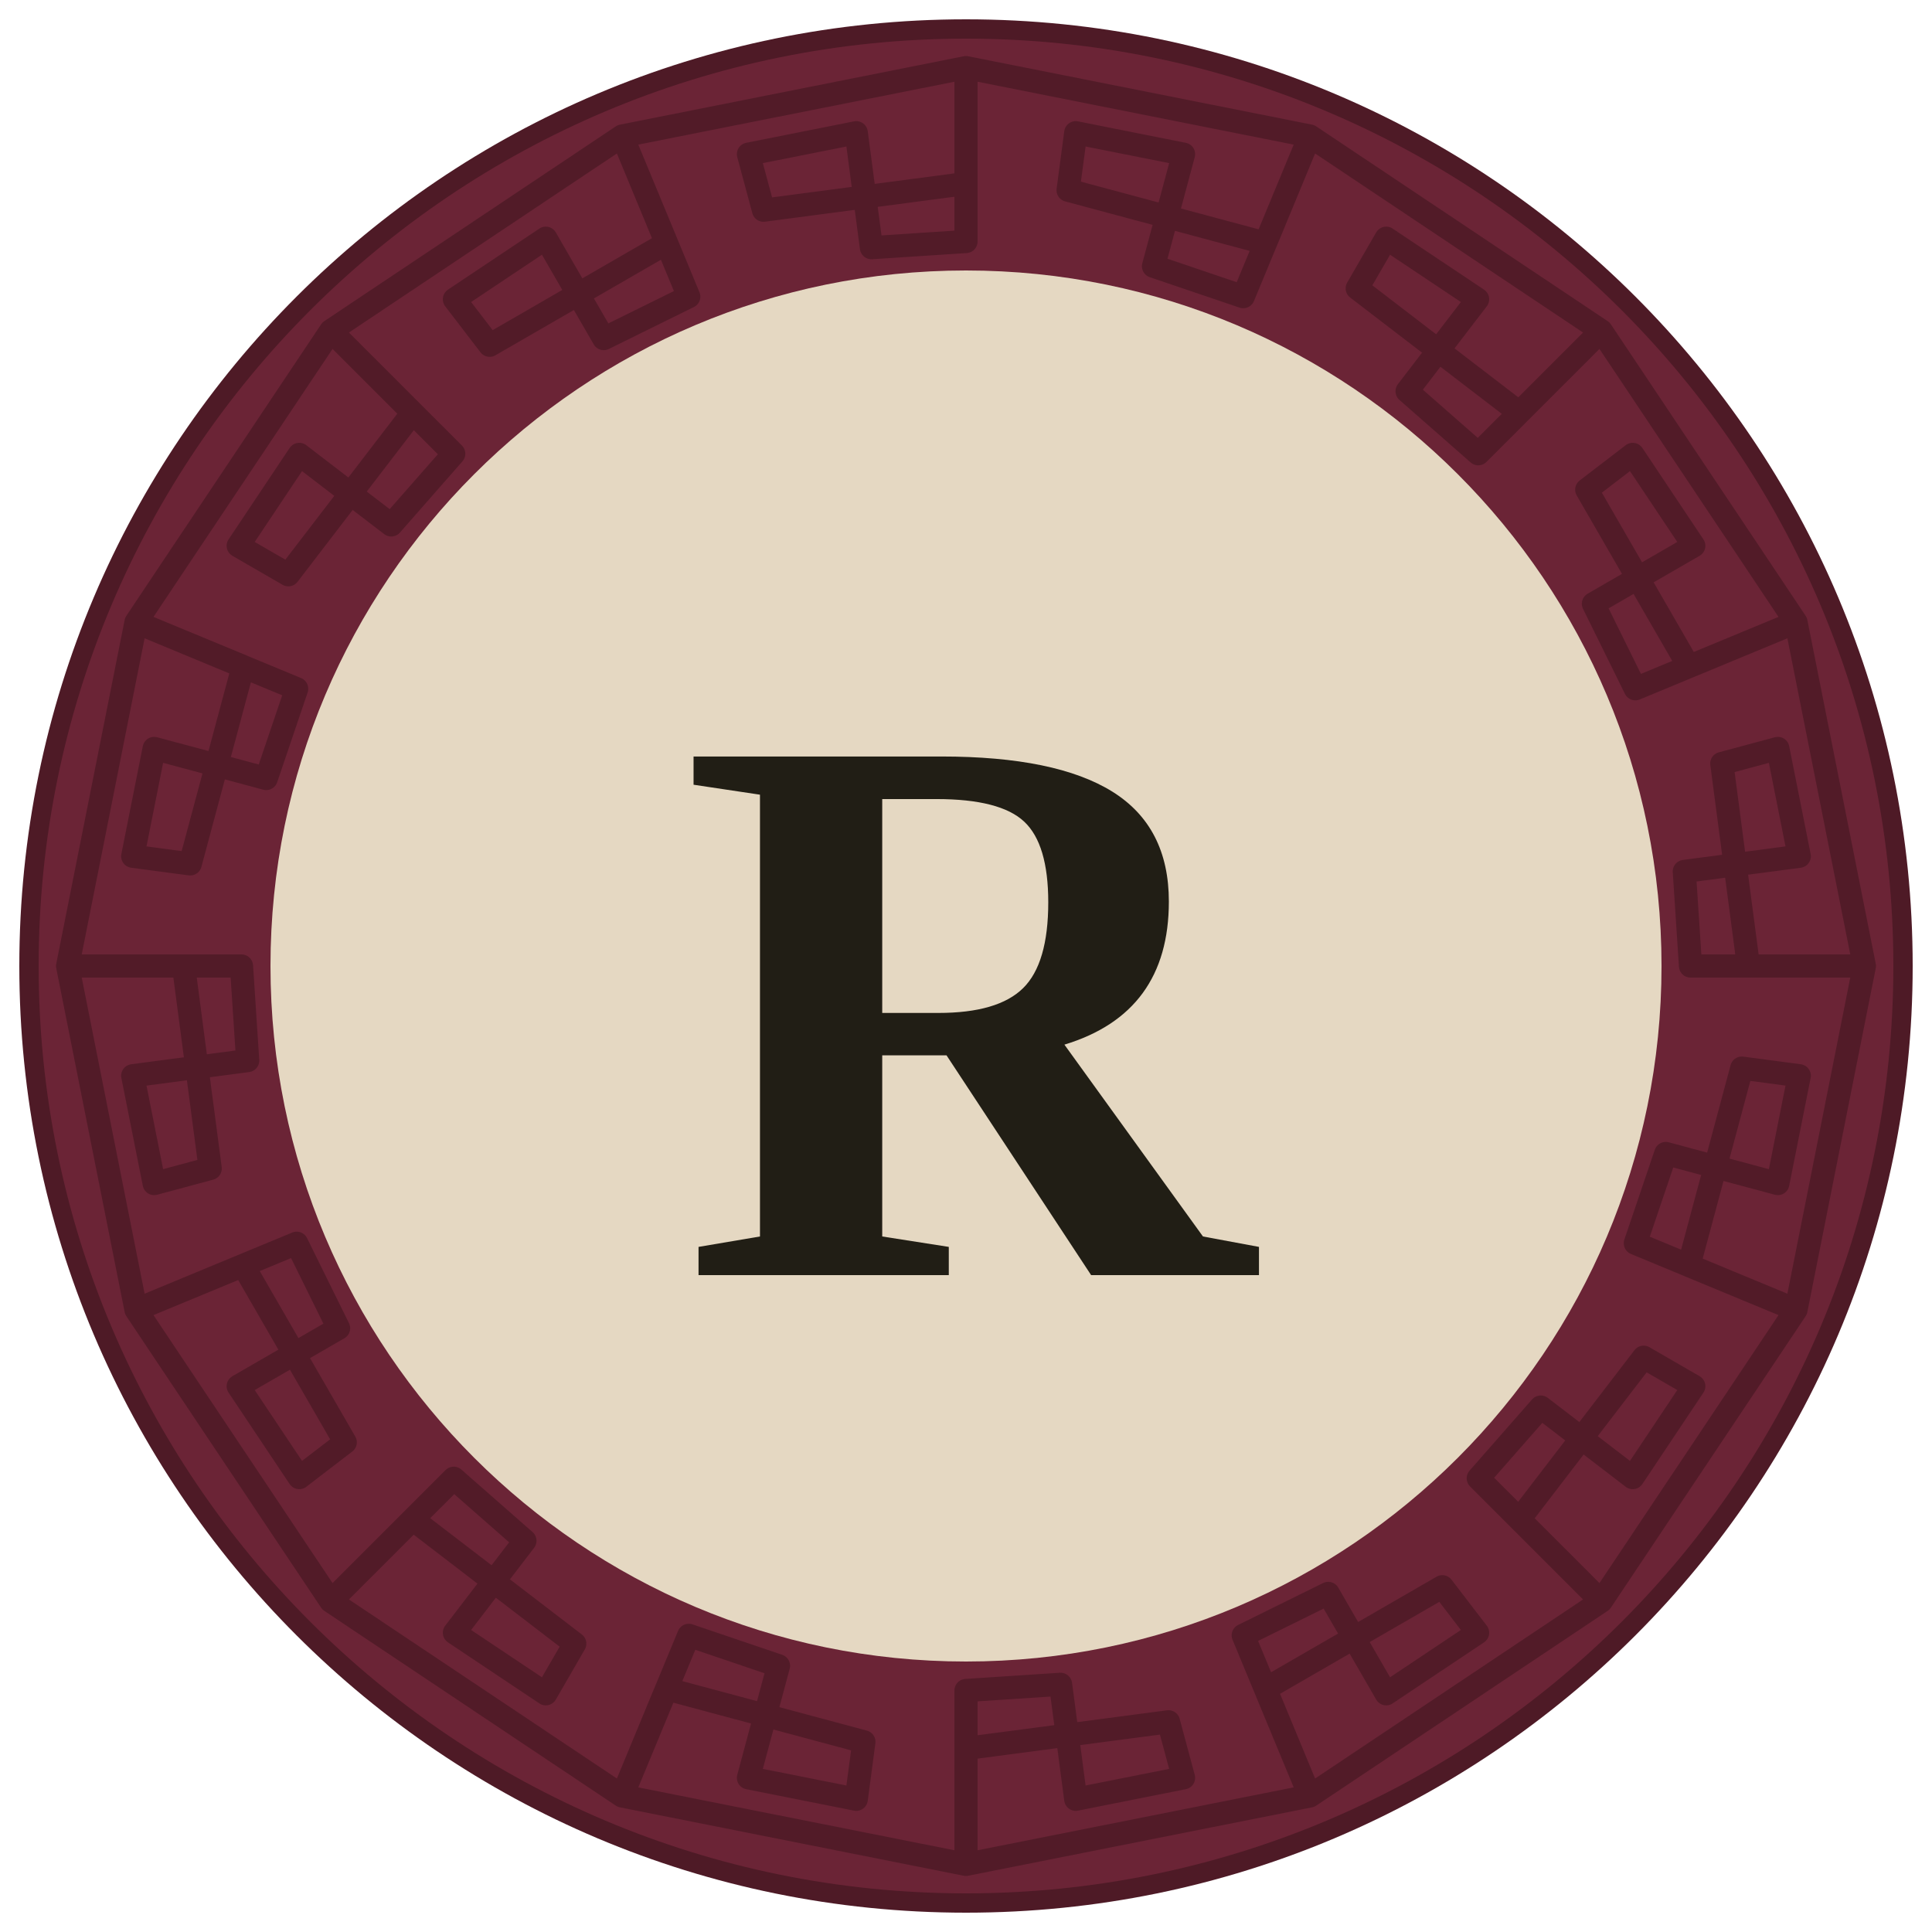
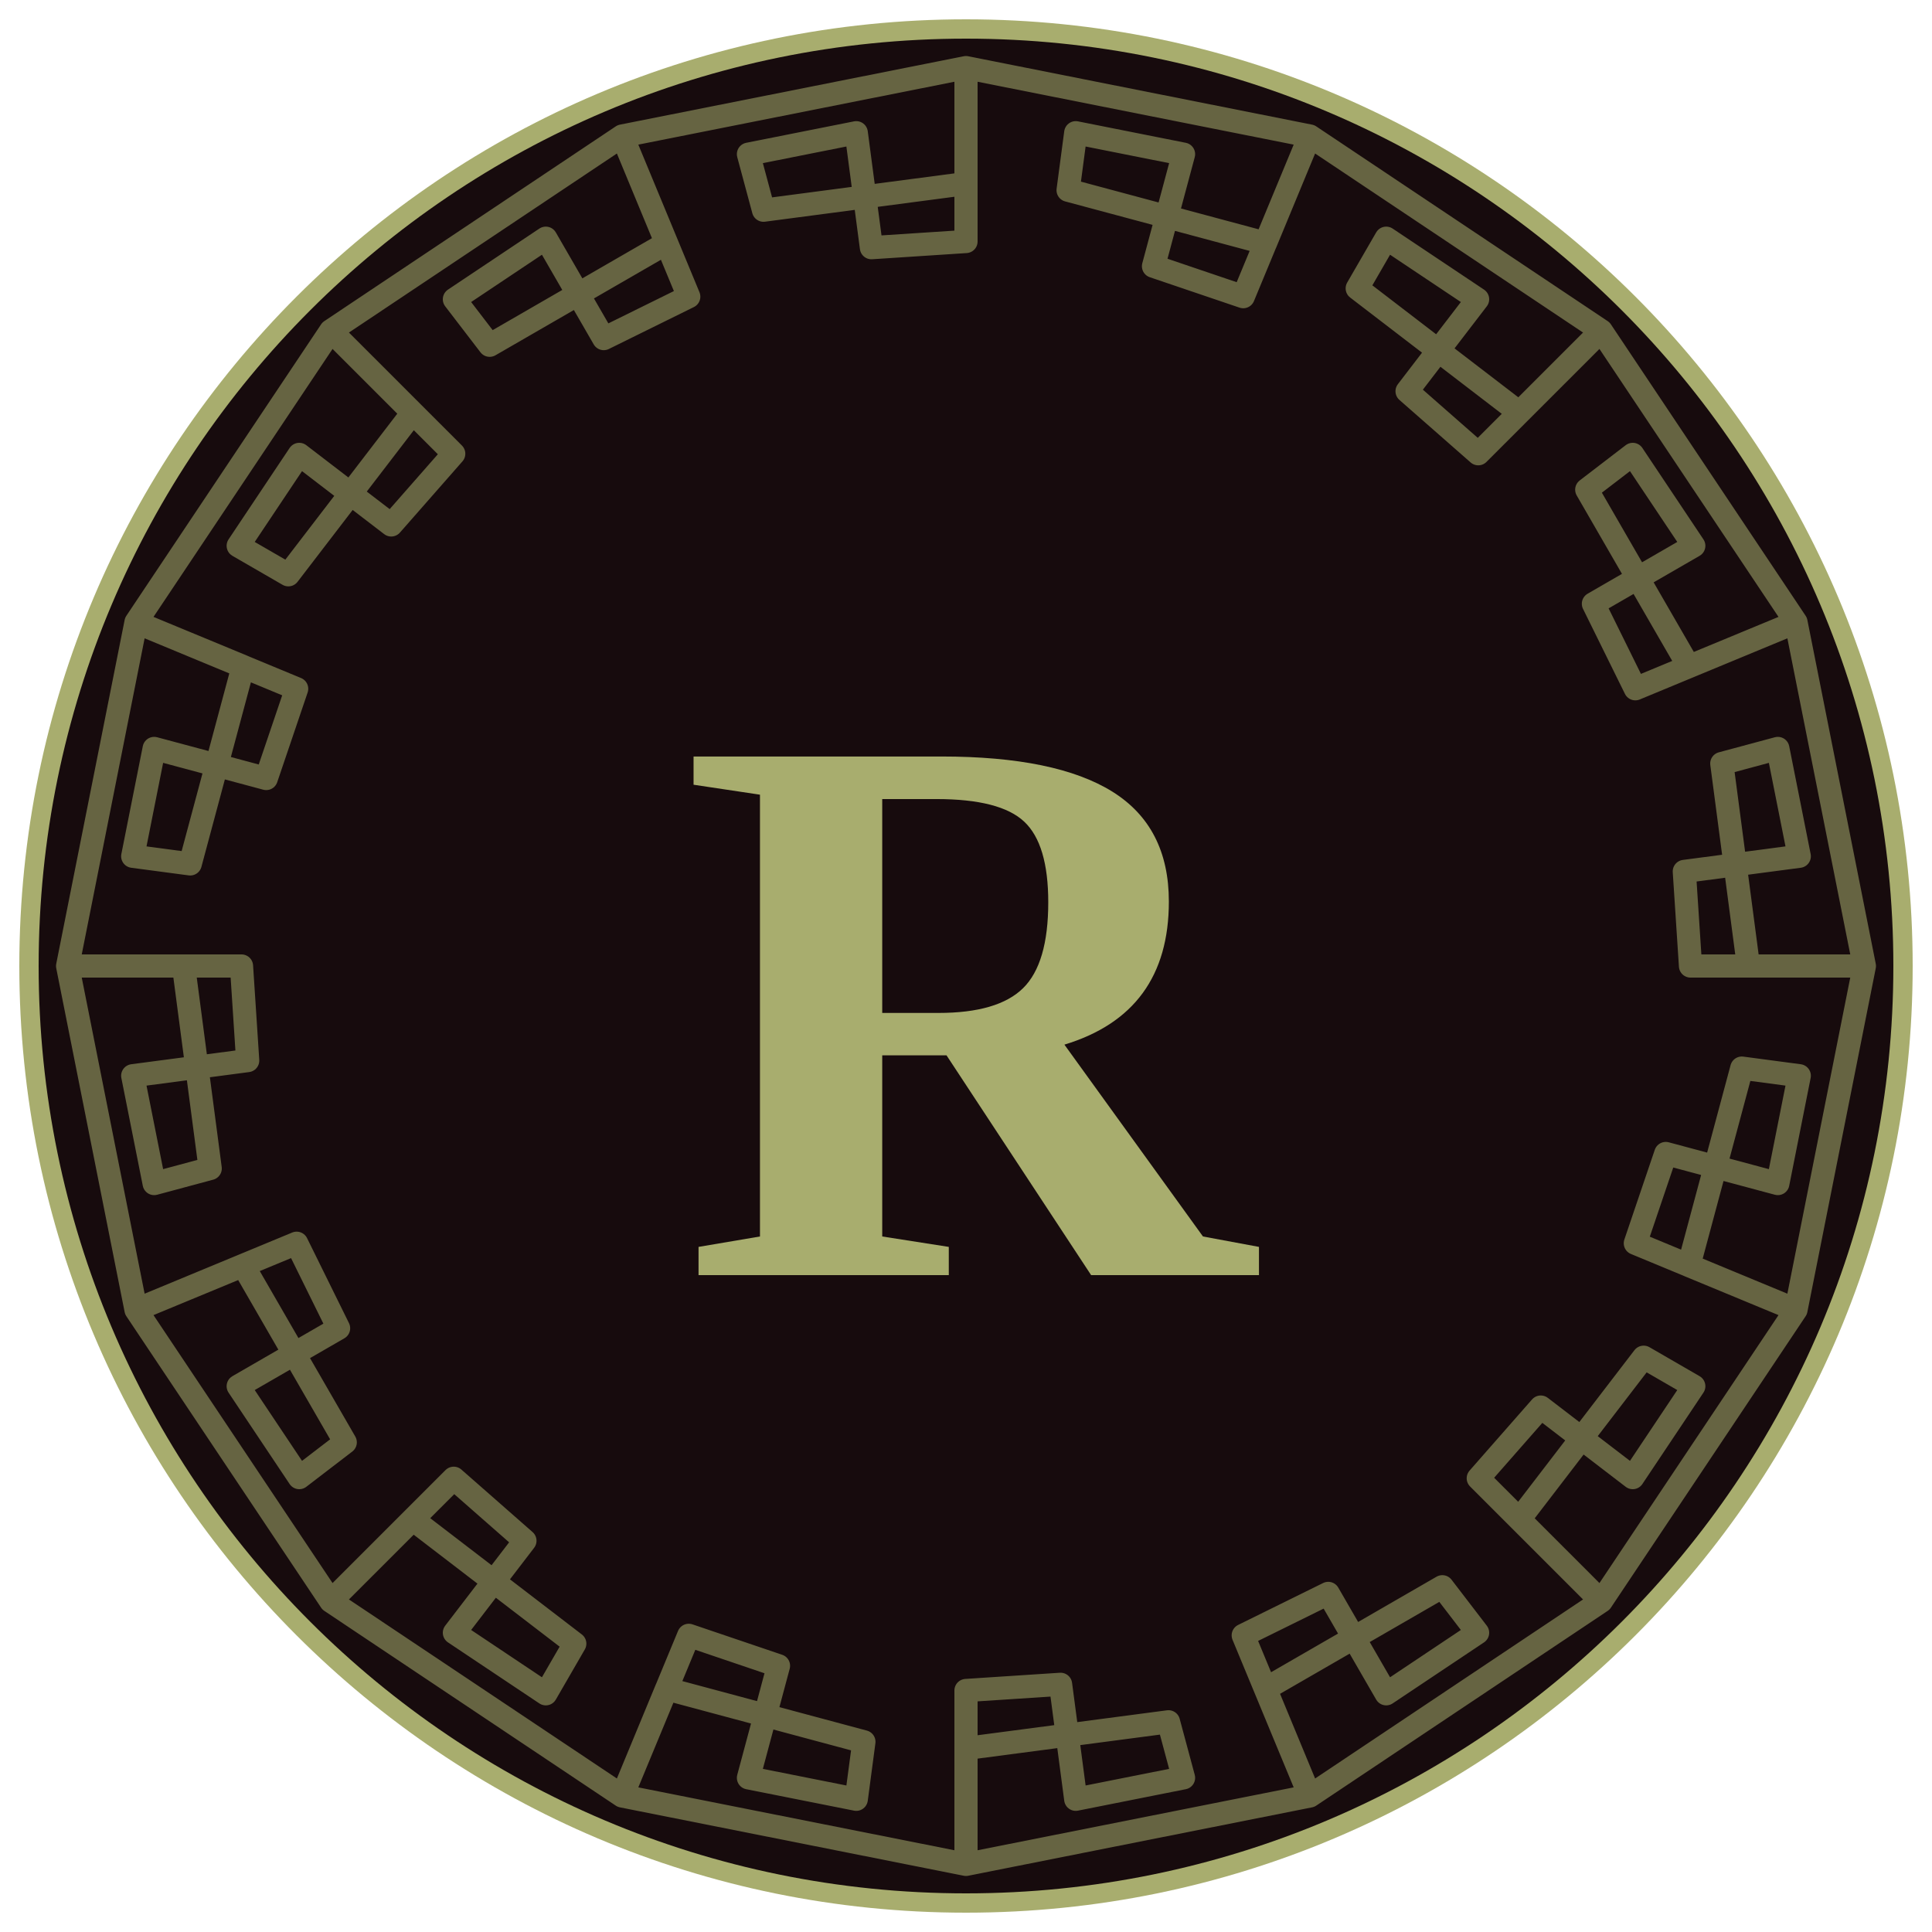
<svg xmlns="http://www.w3.org/2000/svg" viewBox="0 0 200 200" width="200" height="200">
-   <circle cx="100" cy="100" r="98" fill="#4E1A26" />
-   <circle cx="100" cy="100" r="96" fill="#6B2436" />
-   <circle cx="100" cy="100" r="72" fill="#E5D8C2" />
-   <path d="M100.0,25.0 L100.0,7.0 L135.59,14.08 L131.0,25.17 L110.57,19.69 L111.36,13.74 L122.52,15.96 L119.41,27.56 L128.7,30.71 L128.7,30.71 L135.59,14.08 L165.76,34.24 L157.28,42.72 L140.5,29.85 L143.5,24.66 L152.96,30.98 L145.66,40.5 L153.03,46.97 L153.03,46.97 L165.76,34.24 L185.92,64.41 L174.83,69.0 L164.26,50.69 L169.02,47.04 L175.34,56.5 L164.95,62.5 L169.29,71.3 L169.29,71.3 L185.92,64.41 L193.0,100.0 L181.0,100.0 L178.24,79.04 L184.04,77.48 L186.26,88.64 L174.36,90.21 L175.0,100.0 L175.0,100.0 L193.0,100.0 L185.92,135.59 L174.83,131.0 L180.31,110.57 L186.26,111.36 L184.04,122.52 L172.44,119.41 L169.29,128.7 L169.29,128.7 L185.92,135.59 L165.76,165.76 L157.28,157.28 L170.15,140.5 L175.34,143.5 L169.02,152.96 L159.5,145.66 L153.03,153.03 L153.03,153.03 L165.76,165.76 L135.59,185.92 L131.0,174.83 L149.31,164.26 L152.96,169.02 L143.5,175.34 L137.5,164.95 L128.7,169.29 L128.7,169.29 L135.59,185.92 L100.0,193.0 L100.0,181.0 L120.96,178.24 L122.52,184.04 L111.36,186.26 L109.79,174.36 L100.0,175.0 L100.0,175.0 L100.0,193.0 L64.41,185.92 L69.0,174.83 L89.43,180.31 L88.64,186.26 L77.48,184.04 L80.59,172.44 L71.3,169.29 L71.3,169.29 L64.41,185.92 L34.24,165.76 L42.72,157.28 L59.5,170.15 L56.5,175.34 L47.04,169.02 L54.34,159.5 L46.97,153.03 L46.97,153.03 L34.24,165.76 L14.08,135.59 L25.17,131.0 L35.74,149.31 L30.98,152.96 L24.66,143.5 L35.05,137.5 L30.71,128.7 L30.71,128.7 L14.08,135.59 L7.0,100.0 L19.0,100.0 L21.76,120.96 L15.96,122.52 L13.74,111.36 L25.64,109.79 L25.0,100.0 L25.0,100.0 L7.0,100.0 L14.08,64.41 L25.17,69.0 L19.69,89.43 L13.74,88.64 L15.96,77.48 L27.56,80.59 L30.71,71.3 L30.71,71.3 L14.08,64.41 L34.24,34.24 L42.72,42.72 L29.85,59.5 L24.66,56.5 L30.98,47.04 L40.5,54.34 L46.97,46.97 L46.97,46.97 L34.24,34.24 L64.41,14.08 L69.0,25.17 L50.69,35.74 L47.04,30.98 L56.5,24.66 L62.5,35.05 L71.3,30.71 L71.3,30.71 L64.41,14.08 L100.0,7.0 L100.0,19.0 L79.04,21.76 L77.48,15.96 L88.64,13.74 L90.21,25.64 L100.0,25.0 Z" fill="none" stroke="#4E1A26" stroke-width="2.4" stroke-linejoin="round" stroke-linecap="round" opacity="0.85" />
-   <text x="100" y="132" text-anchor="middle" font-family="Georgia, 'Times New Roman', serif" font-weight="700" font-size="82" fill="#211E15">R</text>
+   <circle cx="100" cy="100" r="98" fill="#A8AD6E" />
+   <circle cx="100" cy="100" r="96" fill="#170B0D" />
+   <circle cx="100" cy="100" r="72" fill="#170B0D" />
+   <path d="M100.0,25.0 L100.0,7.0 L135.59,14.08 L131.0,25.17 L110.57,19.69 L111.36,13.74 L122.52,15.96 L119.41,27.56 L128.7,30.71 L128.7,30.71 L135.59,14.08 L165.76,34.24 L157.28,42.72 L140.5,29.85 L143.5,24.66 L152.96,30.98 L145.66,40.5 L153.03,46.97 L153.03,46.97 L165.76,34.24 L185.92,64.41 L174.83,69.0 L164.26,50.69 L169.02,47.04 L175.34,56.5 L164.95,62.5 L169.29,71.3 L169.29,71.3 L185.92,64.41 L193.0,100.0 L181.0,100.0 L178.24,79.04 L184.04,77.48 L186.26,88.64 L174.36,90.21 L175.0,100.0 L175.0,100.0 L193.0,100.0 L185.92,135.59 L174.83,131.0 L180.31,110.57 L186.26,111.36 L184.04,122.52 L172.44,119.41 L169.29,128.7 L169.29,128.7 L185.92,135.59 L165.76,165.76 L157.28,157.28 L170.15,140.5 L175.34,143.5 L169.02,152.96 L159.5,145.66 L153.03,153.03 L153.03,153.03 L165.76,165.76 L135.59,185.92 L131.0,174.83 L149.31,164.26 L152.96,169.02 L143.5,175.34 L137.5,164.95 L128.7,169.29 L128.7,169.29 L135.59,185.92 L100.0,193.0 L100.0,181.0 L120.96,178.24 L122.52,184.04 L111.36,186.26 L109.79,174.36 L100.0,175.0 L100.0,175.0 L100.0,193.0 L64.41,185.92 L69.0,174.83 L89.43,180.31 L88.64,186.26 L77.48,184.04 L80.59,172.44 L71.3,169.29 L71.3,169.29 L64.41,185.92 L34.24,165.76 L42.72,157.28 L59.5,170.15 L56.5,175.34 L47.04,169.02 L54.34,159.5 L46.97,153.03 L46.97,153.03 L34.24,165.76 L14.08,135.59 L25.17,131.0 L35.74,149.31 L30.98,152.96 L24.66,143.5 L35.05,137.5 L30.71,128.7 L30.71,128.7 L14.08,135.59 L7.0,100.0 L19.0,100.0 L21.76,120.96 L15.96,122.52 L13.74,111.36 L25.64,109.79 L25.0,100.0 L25.0,100.0 L7.0,100.0 L14.08,64.41 L25.17,69.0 L19.69,89.43 L13.74,88.64 L15.96,77.48 L27.56,80.59 L30.71,71.3 L30.71,71.3 L14.08,64.41 L34.24,34.24 L42.72,42.72 L29.85,59.5 L24.66,56.5 L30.98,47.04 L40.5,54.34 L46.97,46.97 L46.97,46.97 L34.24,34.24 L64.41,14.08 L69.0,25.17 L50.69,35.74 L47.04,30.98 L56.5,24.66 L62.5,35.05 L71.3,30.71 L71.3,30.71 L64.41,14.08 L100.0,7.0 L100.0,19.0 L79.04,21.76 L77.48,15.96 L88.64,13.74 L90.21,25.64 L100.0,25.0 Z" fill="none" stroke="#A8AD6E" stroke-width="2.4" stroke-linejoin="round" stroke-linecap="round" opacity="0.55" />
+   <text x="100" y="132" text-anchor="middle" font-family="Georgia, 'Times New Roman', serif" font-weight="700" font-size="82" fill="#A8AD6E">R</text>
</svg>
